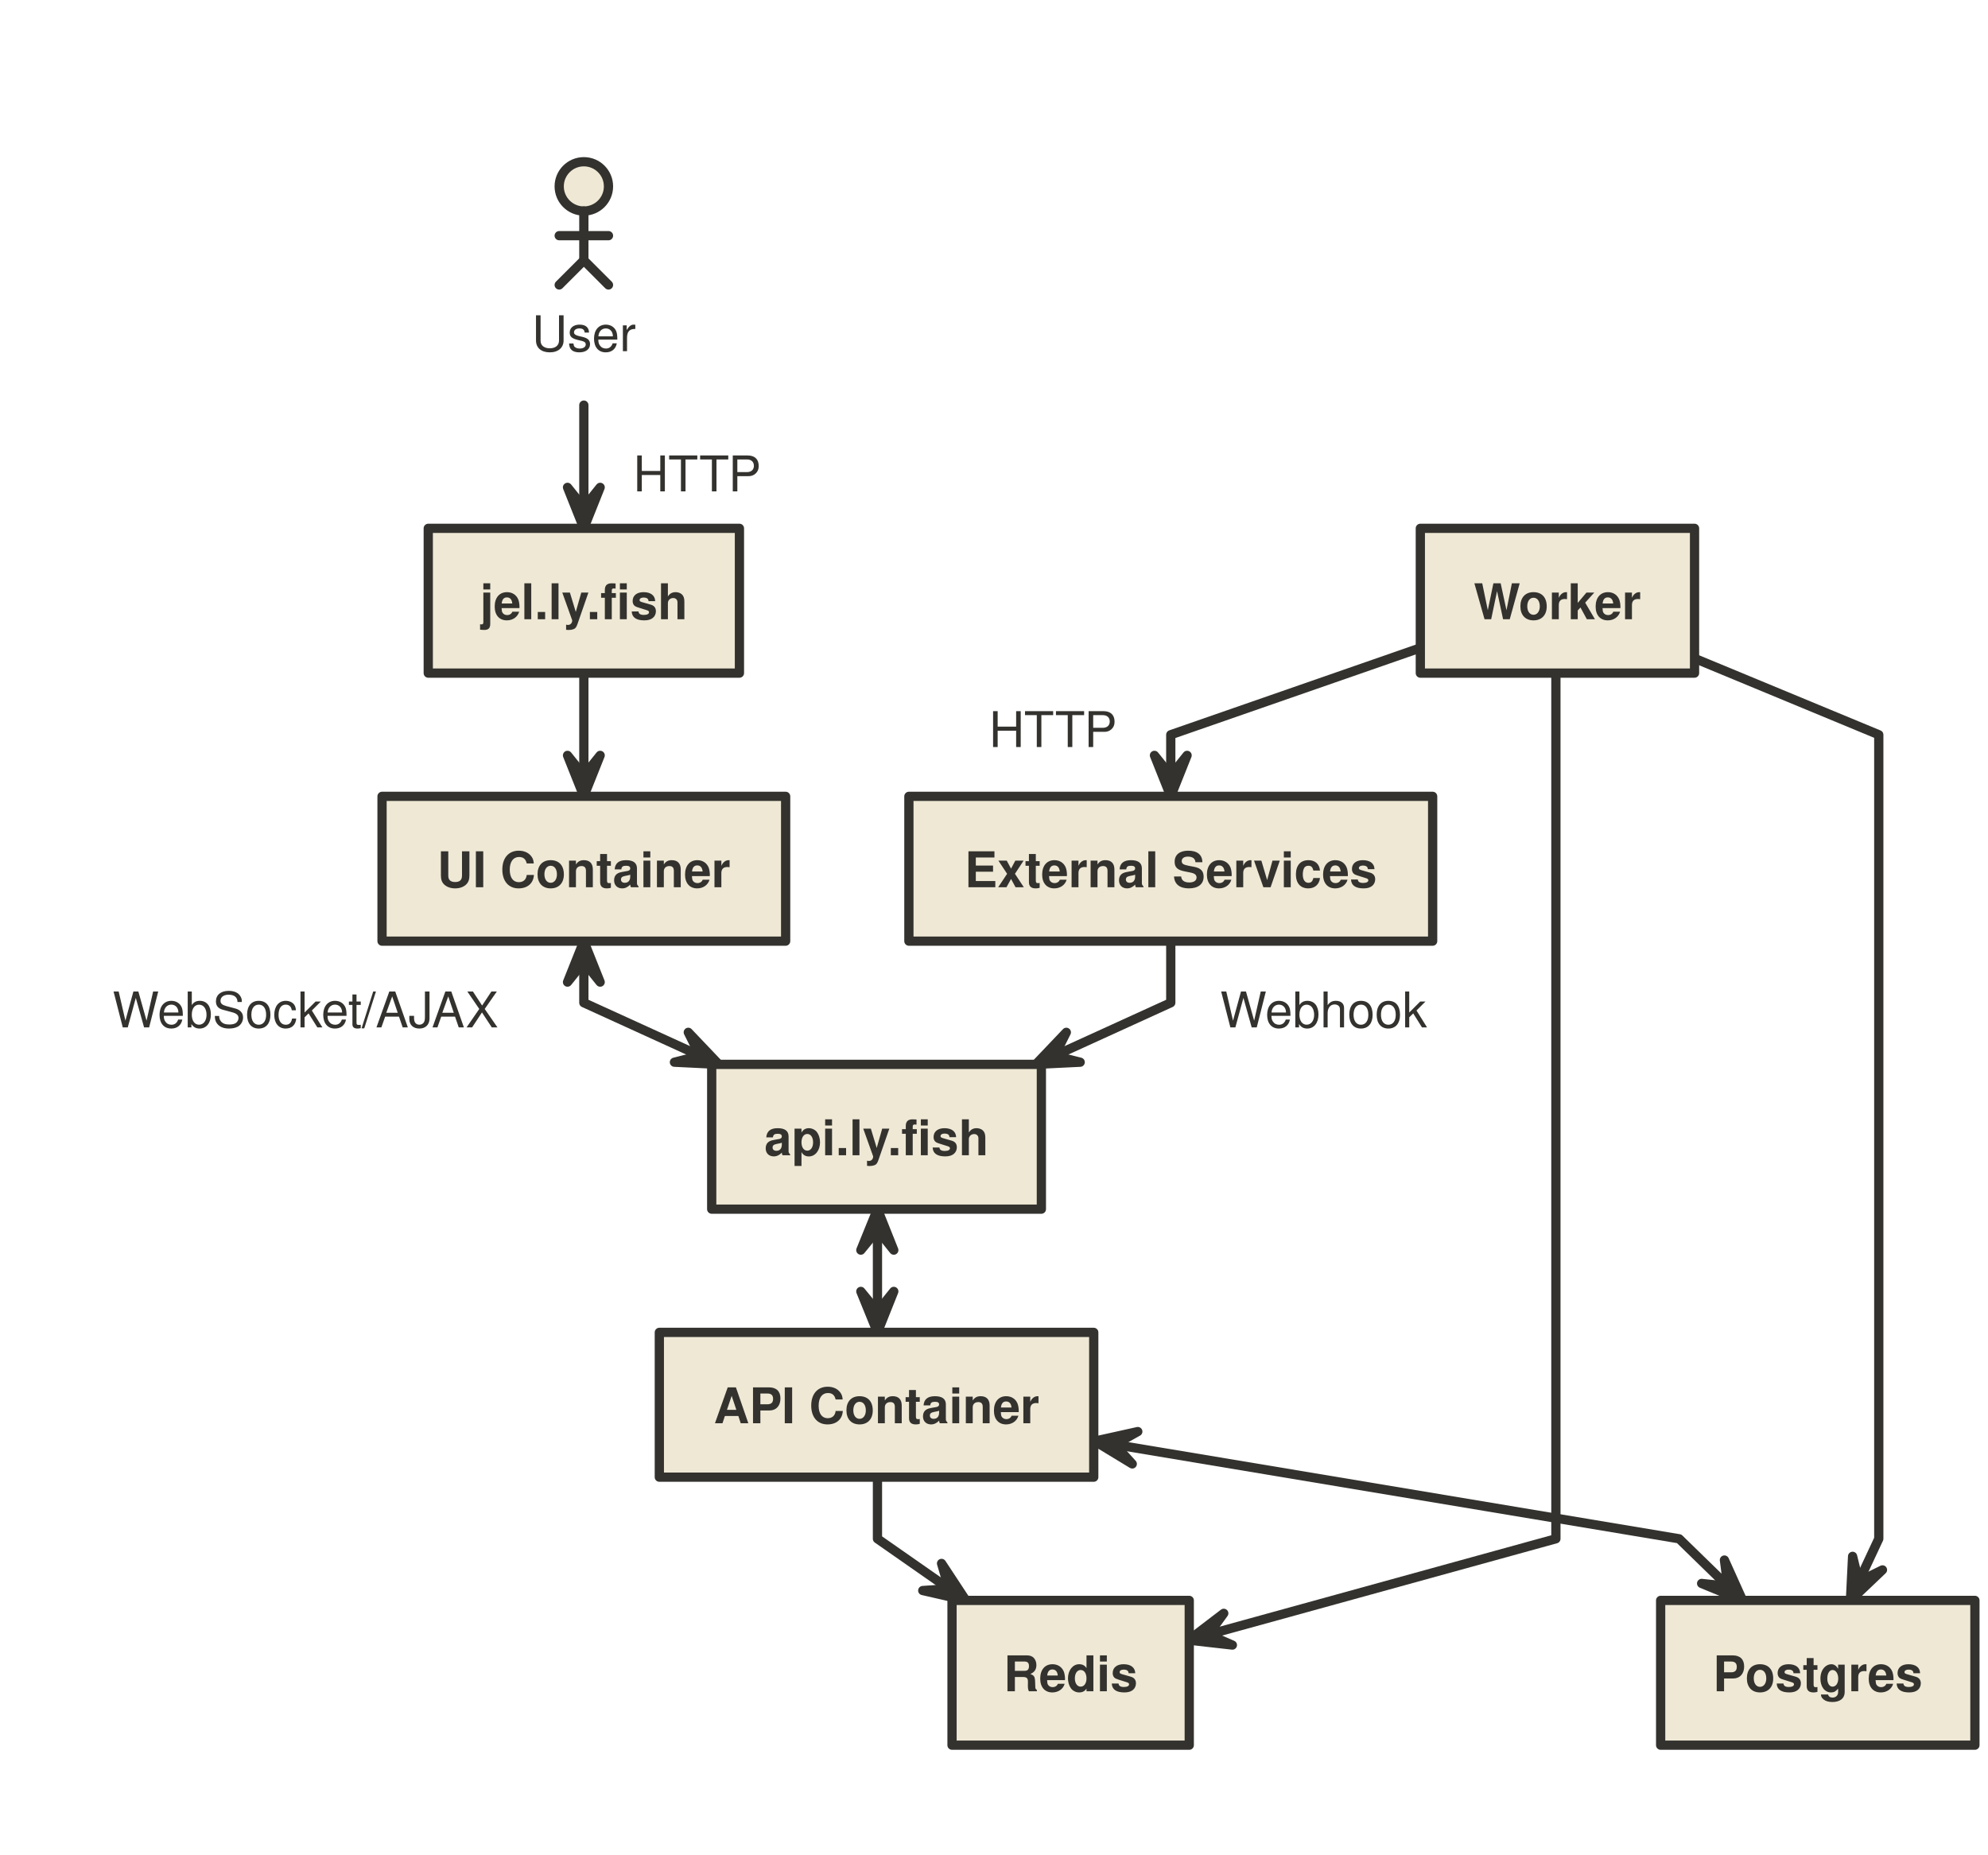
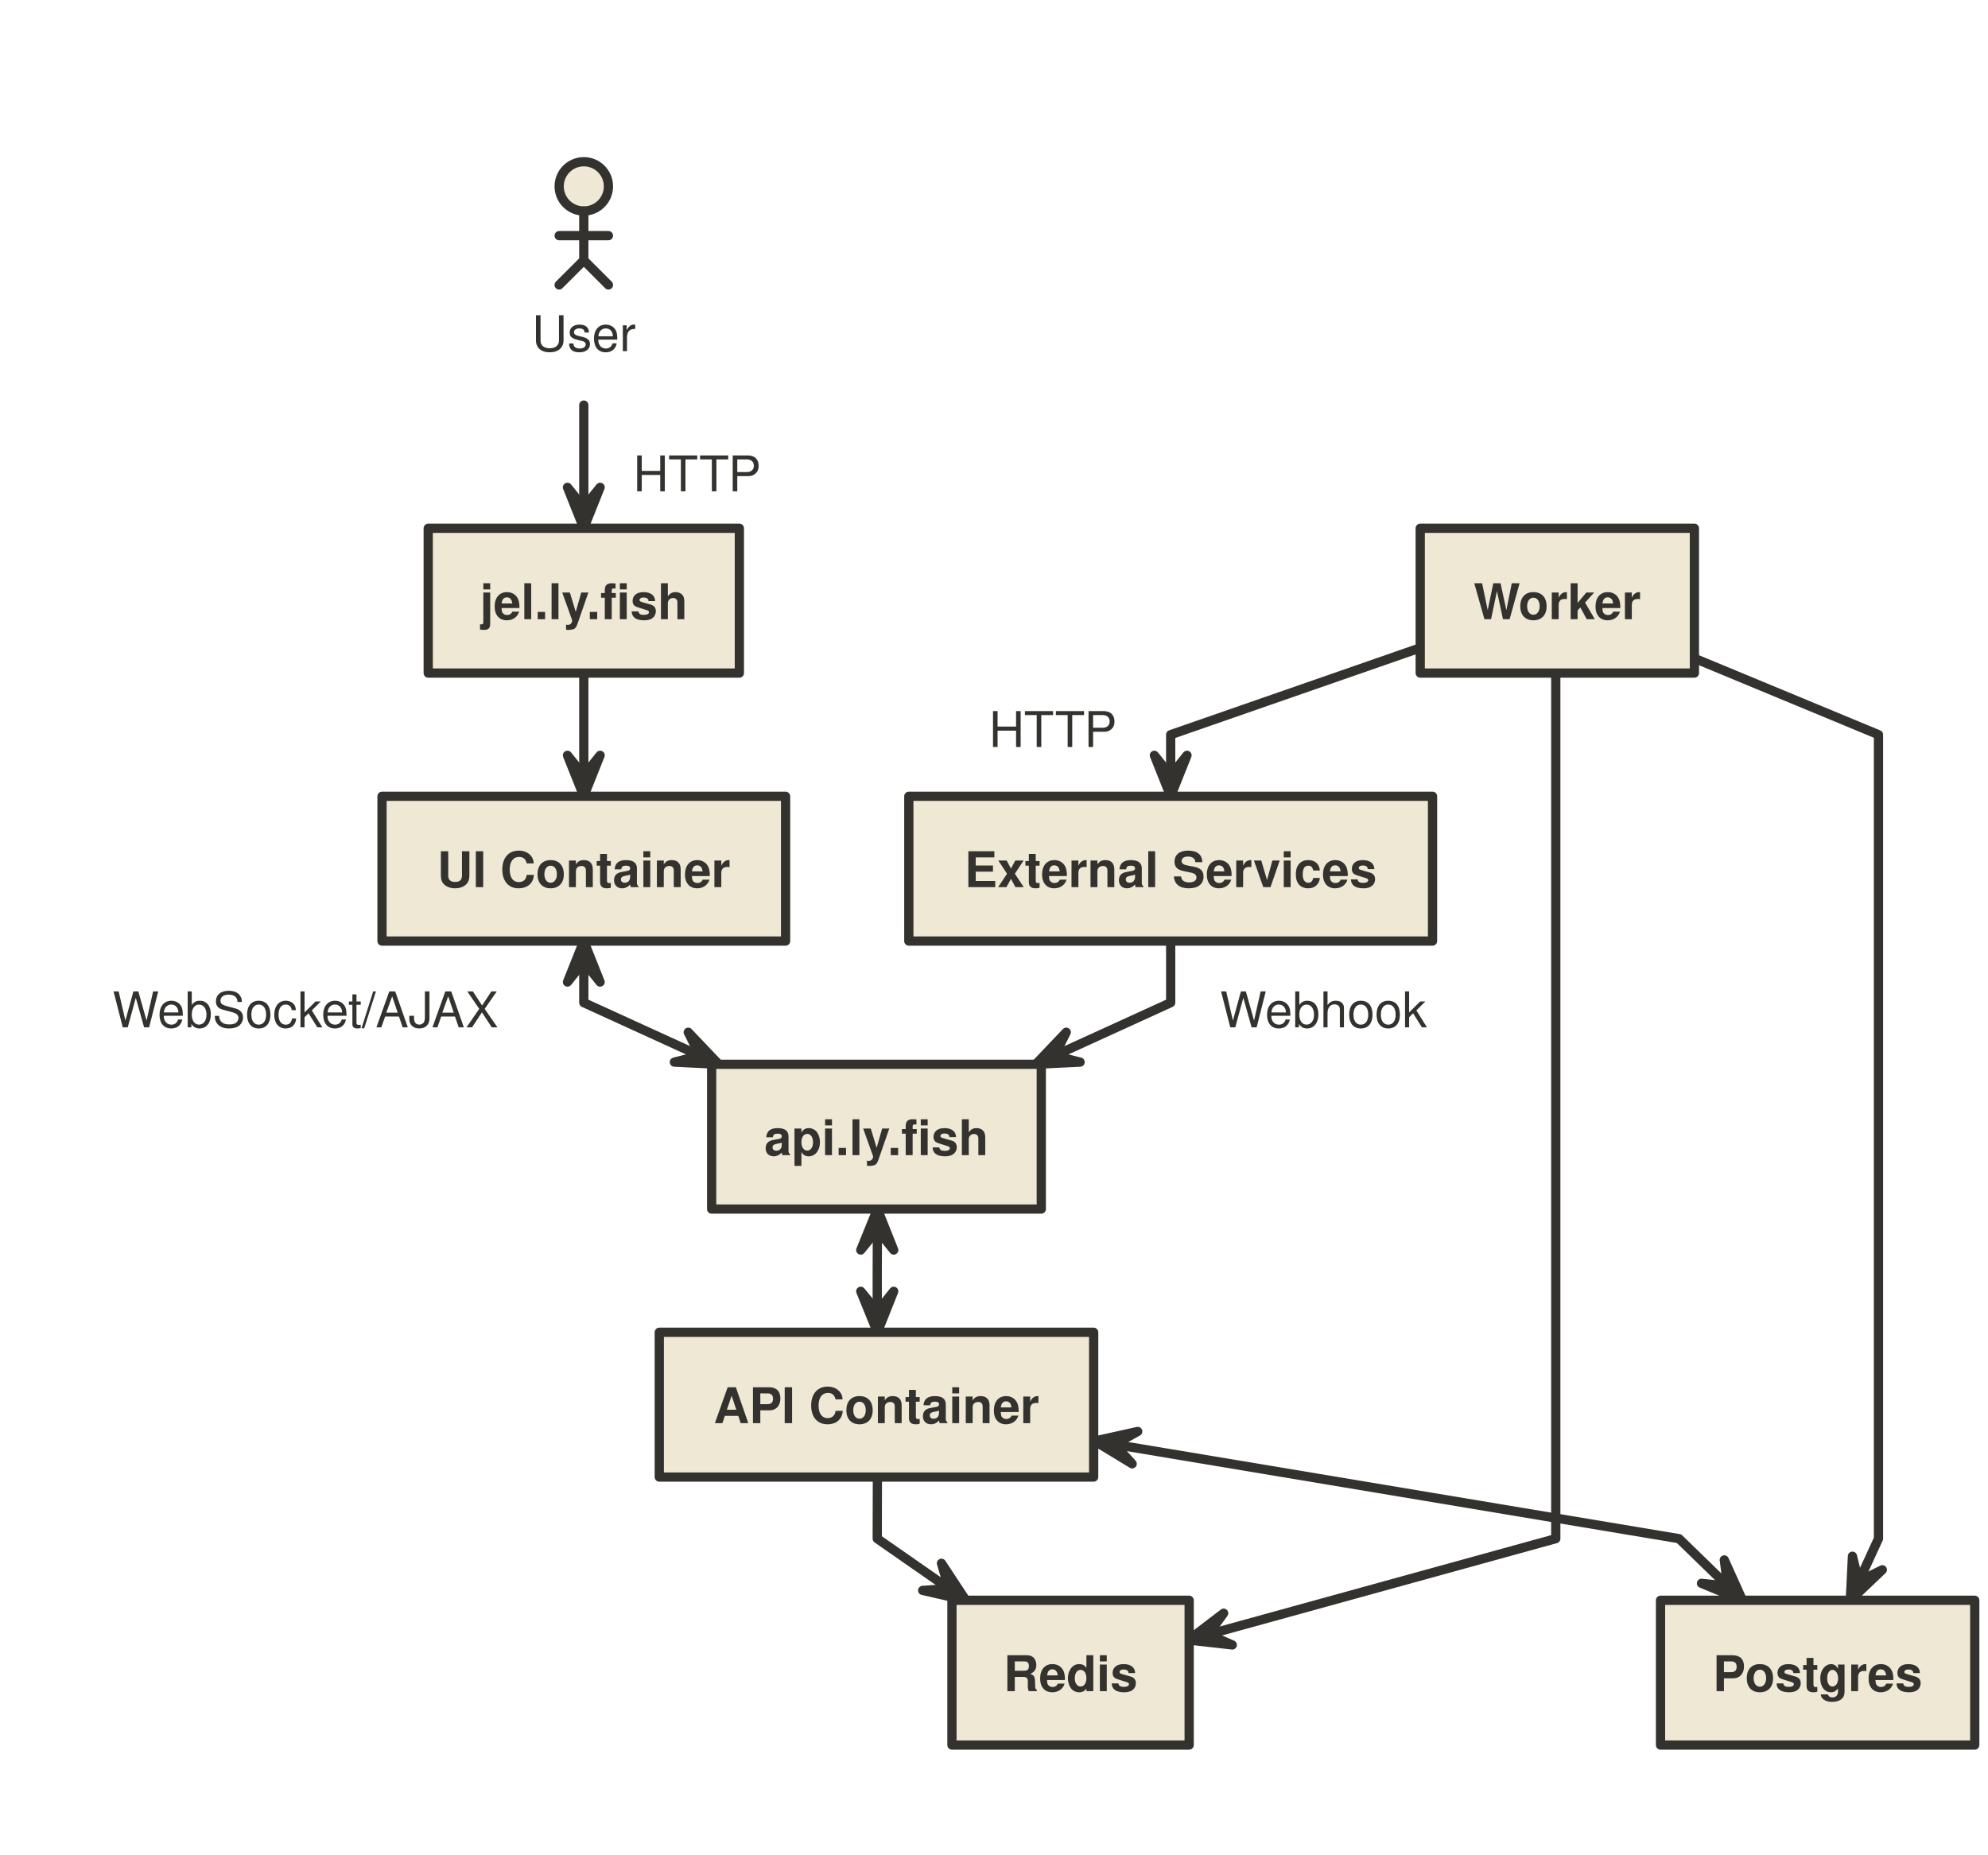
- <svg xmlns="http://www.w3.org/2000/svg" version="1.1" baseProfile="full" width="645.25" height="602" viewbox="0 0 645.25 602" style="font:bold  12pt Helvetica, Helvetica, sans-serif;;stroke-linejoin:round;stroke-linecap:round">
-   <rect x="0" y="0" height="602" width="645.25" style="stroke:none; fill:transparent;" />
-   <text x="205.5" y="159.5" style="fill: #33322E;font:normal  12pt Helvetica, Helvetica, sans-serif;">HTTP</text>
-   <path d="M189.5 131.5 L189.5 151.5 L189.5 164.8 L189.5 164.8 " style="stroke:#33322E;fill:none;stroke-dasharray:none;stroke-width:3;" />
-   <path d="M184.2 158.2 L189.5 164.8 L194.8 158.2 L189.5 171.5 Z" style="stroke:#33322E;fill:#33322E;stroke-dasharray:none;stroke-width:3;" />
-   <path d="M189.5 218.5 L189.5 238.5 L189.5 251.8 L189.5 251.8 " style="stroke:#33322E;fill:none;stroke-dasharray:none;stroke-width:3;" />
-   <path d="M184.2 245.2 L189.5 251.8 L194.8 245.2 L189.5 258.5 Z" style="stroke:#33322E;fill:#33322E;stroke-dasharray:none;stroke-width:3;" />
-   <text x="36.5" y="333.5" style="fill: #33322E;font:normal  12pt Helvetica, Helvetica, sans-serif;">WebSocket/AJAX</text>
-   <path d="M189.5 312.2 L189.5 325.5 L227.2 342.7 L227.2 342.7 " style="stroke:#33322E;fill:none;stroke-dasharray:none;stroke-width:3;" />
-   <path d="M218.9 344.8 L227.2 342.7 L223.4 335.1 L233.3 345.5 Z" style="stroke:#33322E;fill:#33322E;stroke-dasharray:none;stroke-width:3;" />
-   <path d="M194.8 318.8 L189.5 312.2 L184.2 318.8 L189.5 305.5 Z" style="stroke:#33322E;fill:#33322E;stroke-dasharray:none;stroke-width:3;" />
-   <path d="M284.8 399.2 L284.8 412.5 L284.8 425.8 L284.8 425.8 " style="stroke:#33322E;fill:none;stroke-dasharray:none;stroke-width:3;" />
-   <path d="M279.4 419.2 L284.8 425.8 L290.1 419.2 L284.8 432.5 Z" style="stroke:#33322E;fill:#33322E;stroke-dasharray:none;stroke-width:3;" />
-   <path d="M290.1 405.8 L284.8 399.2 L279.4 405.8 L284.8 392.5 Z" style="stroke:#33322E;fill:#33322E;stroke-dasharray:none;stroke-width:3;" />
-   <path d="M284.8 479.5 L284.8 499.5 L308 515.7 L308 515.7 " style="stroke:#33322E;fill:none;stroke-dasharray:none;stroke-width:3;" />
-   <path d="M299.5 516.3 L308 515.7 L305.6 507.5 L313.5 519.5 Z" style="stroke:#33322E;fill:#33322E;stroke-dasharray:none;stroke-width:3;" />
-   <path d="M361.8 468.9 L545 499.5 L560.8 514.9 L560.8 514.9 " style="stroke:#33322E;fill:none;stroke-dasharray:none;stroke-width:3;" />
-   <path d="M552.3 514 L560.8 514.9 L559.7 506.4 L565.6 519.5 Z" style="stroke:#33322E;fill:#33322E;stroke-dasharray:none;stroke-width:3;" />
-   <path d="M369.3 464.7 L361.8 468.9 L367.5 475.2 L355.3 467.8 Z" style="stroke:#33322E;fill:#33322E;stroke-dasharray:none;stroke-width:3;" />
-   <path d="M549.5 213.5 L609.8 238.5 L609.8 282 L609.8 282 L609.8 325.5 L609.8 325.5 L609.8 369 L609.8 369 L609.8 412.5 L609.8 412.5 L609.8 456 L609.8 456 L609.8 499.5 L609.8 499.5 L603.3 513.4 L603.3 513.4 " style="stroke:#33322E;fill:none;stroke-dasharray:none;stroke-width:3;" />
-   <path d="M601.3 505.2 L603.3 513.4 L611 509.6 L600.6 519.5 Z" style="stroke:#33322E;fill:#33322E;stroke-dasharray:none;stroke-width:3;" />
-   <path d="M505 218.5 L505 238.5 L505 282 L505 282 L505 325.5 L505 325.5 L505 369 L505 369 L505 412.5 L505 412.5 L505 456 L505 456 L505 499.5 L505 499.5 L392.2 530.6 L392.2 530.6 " style="stroke:#33322E;fill:none;stroke-dasharray:none;stroke-width:3;" />
-   <path d="M397.2 523.7 L392.2 530.6 L400 534 L385.8 532.4 Z" style="stroke:#33322E;fill:#33322E;stroke-dasharray:none;stroke-width:3;" />
-   <text x="321" y="242.5" style="fill: #33322E;font:normal  12pt Helvetica, Helvetica, sans-serif;">HTTP</text>
-   <path d="M460.5 210.5 L380 238.5 L380 251.8 L380 251.8 " style="stroke:#33322E;fill:none;stroke-dasharray:none;stroke-width:3;" />
-   <path d="M374.7 245.2 L380 251.8 L385.3 245.2 L380 258.5 Z" style="stroke:#33322E;fill:#33322E;stroke-dasharray:none;stroke-width:3;" />
-   <text x="396" y="333.5" style="fill: #33322E;font:normal  12pt Helvetica, Helvetica, sans-serif;">Webhook</text>
-   <path d="M380 305.5 L380 325.5 L342.3 342.7 L342.3 342.7 " style="stroke:#33322E;fill:none;stroke-dasharray:none;stroke-width:3;" />
-   <path d="M346.1 335.1 L342.3 342.7 L350.6 344.8 L336.2 345.5 Z" style="stroke:#33322E;fill:#33322E;stroke-dasharray:none;stroke-width:3;" />
-   <circle r="8" cx="189.5" cy="60.5" data-name="User" style="stroke:#33322E;fill:#eee8d5;stroke-dasharray:none;stroke-width:3;" />
-   <path d="M189.5 68.5 L189.5 84.5" data-name="User" style="stroke:#33322E;fill:none;stroke-dasharray:none;stroke-width:3;" />
-   <path d="M181.5 76.5 L197.5 76.5" data-name="User" style="stroke:#33322E;fill:none;stroke-dasharray:none;stroke-width:3;" />
-   <path d="M181.5 92.5 L189.5 84.5 L197.5 92.5" data-name="User" style="stroke:#33322E;fill:none;stroke-dasharray:none;stroke-width:3;" />
-   <text x="189.5" y="114" style="fill: #33322E;font:normal  12pt Helvetica, Helvetica, sans-serif;text-anchor: middle;" data-name="User">User</text>
-   <rect x="139" y="171.5" height="47" width="101" data-name="jel.ly.fish" style="stroke:#33322E;fill:#eee8d5;stroke-dasharray:none;stroke-width:3;" />
-   <text x="189.5" y="201" style="fill: #33322E;font:bold  12pt Helvetica, Helvetica, sans-serif;text-anchor: middle;" data-name="jel.ly.fish">jel.ly.fish</text>
-   <rect x="124" y="258.5" height="47" width="131" data-name="UI Container" style="stroke:#33322E;fill:#eee8d5;stroke-dasharray:none;stroke-width:3;" />
-   <text x="189.5" y="288" style="fill: #33322E;font:bold  12pt Helvetica, Helvetica, sans-serif;text-anchor: middle;" data-name="UI Container">UI Container</text>
-   <rect x="231" y="345.5" height="47" width="107" data-name="api.ly.fish" style="stroke:#33322E;fill:#eee8d5;stroke-dasharray:none;stroke-width:3;" />
-   <text x="284.5" y="375" style="fill: #33322E;font:bold  12pt Helvetica, Helvetica, sans-serif;text-anchor: middle;" data-name="api.ly.fish">api.ly.fish</text>
-   <rect x="214" y="432.5" height="47" width="141" data-name="API Container" style="stroke:#33322E;fill:#eee8d5;stroke-dasharray:none;stroke-width:3;" />
-   <text x="284.5" y="462" style="fill: #33322E;font:bold  12pt Helvetica, Helvetica, sans-serif;text-anchor: middle;" data-name="API Container">API Container</text>
-   <rect x="309" y="519.5" height="47" width="77" data-name="Redis" style="stroke:#33322E;fill:#eee8d5;stroke-dasharray:none;stroke-width:3;" />
-   <text x="347.5" y="549" style="fill: #33322E;font:bold  12pt Helvetica, Helvetica, sans-serif;text-anchor: middle;" data-name="Redis">Redis</text>
-   <rect x="539" y="519.5" height="47" width="102" data-name="Postgres" style="stroke:#33322E;fill:#eee8d5;stroke-dasharray:none;stroke-width:3;" />
-   <text x="590" y="549" style="fill: #33322E;font:bold  12pt Helvetica, Helvetica, sans-serif;text-anchor: middle;" data-name="Postgres">Postgres</text>
-   <rect x="461" y="171.5" height="47" width="89" data-name="Worker" style="stroke:#33322E;fill:#eee8d5;stroke-dasharray:none;stroke-width:3;" />
-   <text x="505.5" y="201" style="fill: #33322E;font:bold  12pt Helvetica, Helvetica, sans-serif;text-anchor: middle;" data-name="Worker">Worker</text>
-   <rect x="295" y="258.5" height="47" width="170" data-name="External Services" style="stroke:#33322E;fill:#eee8d5;stroke-dasharray:none;stroke-width:3;" />
-   <text x="380" y="288" style="fill: #33322E;font:bold  12pt Helvetica, Helvetica, sans-serif;text-anchor: middle;" data-name="External Services">External Services</text>
+ <svg xmlns="http://www.w3.org/2000/svg" version="1.1" baseProfile="full" width="645.3" height="602.0" viewbox="0 0 645.25 602">
+   <g stroke-width="1.0" text-align="left" font="12pt Helvetica, Arial, sans-serif" font-size="12pt" font-family="Helvetica" font-weight="bold" font-style="normal">
+     <g transform="translate(0.5, 0.5)" font-family="Helvetica" font-size="12pt" font-weight="bold" font-style="normal" stroke-width="3.0" stroke-linejoin="round" stroke-linecap="round" stroke="#33322E">
+       <g stroke="transparent" fill="transparent">
+         <rect x="0.0" y="0.0" height="602.0" width="645.3" stroke="none" />
+       </g>
+       <g transform="translate(103.5, 16)" fill="#33322E">
+         <g transform="translate(20, 20)" fill="#33322E" font-family="Helvetica" font-size="12pt" font-weight="normal" font-style="normal">
+           <text x="81.5" y="123.0" stroke="none">HTTP</text>
+           <path d="M65.5 95.0 L65.5 115 L65.5 128.333 L65.5 128.3 " fill="none" />
+           <path d="M60.2 121.7 L65.5 128.3 L70.8 121.7 L65.5 135.0 Z" />
+           <path d="M65.5 182.0 L65.5 202 L65.5 215.333 L65.5 215.3 " fill="none" />
+           <path d="M60.2 208.7 L65.5 215.3 L70.8 208.7 L65.5 222.0 Z" />
+           <text x="-87.5" y="297.0" stroke="none">WebSocket/AJAX</text>
+           <path d="M65.5 275.7 L65.5 289 L103.229 306.231 L103.2 306.2 " fill="none" />
+           <path d="M94.9 308.3 L103.2 306.2 L99.4 298.6 L109.3 309.0 Z" />
+           <path d="M70.8 282.3 L65.5 275.7 L60.2 282.3 L65.5 269.0 Z" />
+           <path d="M160.8 362.7 L160.75 376 L160.75 389.333 L160.8 389.3 " fill="none" />
+           <path d="M155.4 382.7 L160.8 389.3 L166.1 382.7 L160.8 396.0 Z" />
+           <path d="M166.1 369.3 L160.8 362.7 L155.4 369.3 L160.8 356.0 Z" />
+           <path d="M160.8 443.0 L160.75 463 L184.014 479.192 L184.0 479.2 " fill="none" />
+           <path d="M175.5 479.8 L184.0 479.2 L181.6 471.0 L189.5 483.0 Z" />
+           <path d="M237.8 432.4 L421 463 L436.794 478.353 L436.8 478.4 " fill="none" />
+           <path d="M428.3 477.5 L436.8 478.4 L435.7 469.9 L441.6 483.0 Z" />
+           <path d="M245.3 428.2 L237.8 432.4 L243.5 438.7 L231.3 431.3 Z" />
+           <path d="M425.5 177.0 L485.75 202 L485.75 245.5 L485.75 245.5 L485.75 289 L485.75 289 L485.75 332.5 L485.75 332.5 L485.75 376 L485.75 376 L485.75 419.5 L485.75 419.5 L485.75 463 L485.75 463 L479.339 476.943 L479.3 476.9 " fill="none" />
+           <path d="M477.3 468.7 L479.3 476.9 L487.0 473.1 L476.6 483.0 Z" />
+           <path d="M381.0 182.0 L381 202 L381 245.5 L381 245.5 L381 289 L381 289 L381 332.5 L381 332.5 L381 376 L381 376 L381 419.5 L381 419.5 L381 463 L381 463 L268.177 494.111 L268.2 494.1 " fill="none" />
+           <path d="M273.2 487.2 L268.2 494.1 L276.0 497.5 L261.8 495.9 Z" />
+           <text x="197.0" y="206.0" stroke="none">HTTP</text>
+           <path d="M336.5 174.0 L256 202 L256 215.333 L256.0 215.3 " fill="none" />
+           <path d="M250.7 208.7 L256.0 215.3 L261.3 208.7 L256.0 222.0 Z" />
+           <text x="272.0" y="297.0" stroke="none">Webhook</text>
+           <path d="M256.0 269.0 L256 289 L218.271 306.231 L218.3 306.2 " fill="none" />
+           <path d="M222.1 298.6 L218.3 306.2 L226.6 308.3 L212.2 309.0 Z" />
+           <g data-name="User">
+             <g fill="#eee8d5" stroke="#33322E" data-name="User">
+               <circle r="8.0" cx="65.5" cy="24.0" data-name="User" />
+               <path d="M65.5 32.0 L65.5 48.0" fill="none" data-name="User" />
+               <path d="M57.5 40.0 L73.5 40.0" fill="none" data-name="User" />
+               <path d="M57.5 56.0 L65.5 48.0 L73.5 56.0" fill="none" data-name="User" />
+             </g>
+             <g transform="translate(31, 48)" font-family="Helvetica" font-size="12pt" font-weight="normal" font-style="normal" data-name="User">
+               <g transform="translate(16, 16)" fill="#33322E" text-align="center" data-name="User">
+                 <text x="18.5" y="13.5" stroke="none" text-anchor="middle" data-name="User">User</text>
+               </g>
+             </g>
+           </g>
+           <g data-name="jel.ly.fish">
+             <g fill="#eee8d5" stroke="#33322E" data-name="jel.ly.fish">
+               <rect x="15.0" y="135.0" height="47.0" width="101.0" data-name="jel.ly.fish" />
+             </g>
+             <g transform="translate(15, 135)" font-family="Helvetica" font-size="12pt" font-weight="bold" font-style="normal" data-name="jel.ly.fish">
+               <g transform="translate(16, 16)" fill="#33322E" text-align="center" data-name="jel.ly.fish">
+                 <text x="34.5" y="13.5" stroke="none" text-anchor="middle" data-name="jel.ly.fish">jel.ly.fish</text>
+               </g>
+             </g>
+           </g>
+           <g data-name="UI Container">
+             <g fill="#eee8d5" stroke="#33322E" data-name="UI Container">
+               <rect x="0.0" y="222.0" height="47.0" width="131.0" data-name="UI Container" />
+             </g>
+             <g transform="translate(0, 222)" font-family="Helvetica" font-size="12pt" font-weight="bold" font-style="normal" data-name="UI Container">
+               <g transform="translate(16, 16)" fill="#33322E" text-align="center" data-name="UI Container">
+                 <text x="49.5" y="13.5" stroke="none" text-anchor="middle" data-name="UI Container">UI Container</text>
+               </g>
+             </g>
+           </g>
+           <g data-name="api.ly.fish">
+             <g fill="#eee8d5" stroke="#33322E" data-name="api.ly.fish">
+               <rect x="107.0" y="309.0" height="47.0" width="107.0" data-name="api.ly.fish" />
+             </g>
+             <g transform="translate(107, 309)" font-family="Helvetica" font-size="12pt" font-weight="bold" font-style="normal" data-name="api.ly.fish">
+               <g transform="translate(16, 16)" fill="#33322E" text-align="center" data-name="api.ly.fish">
+                 <text x="37.5" y="13.5" stroke="none" text-anchor="middle" data-name="api.ly.fish">api.ly.fish</text>
+               </g>
+             </g>
+           </g>
+           <g data-name="API Container">
+             <g fill="#eee8d5" stroke="#33322E" data-name="API Container">
+               <rect x="90.0" y="396.0" height="47.0" width="141.0" data-name="API Container" />
+             </g>
+             <g transform="translate(90, 396)" font-family="Helvetica" font-size="12pt" font-weight="bold" font-style="normal" data-name="API Container">
+               <g transform="translate(16, 16)" fill="#33322E" text-align="center" data-name="API Container">
+                 <text x="54.5" y="13.5" stroke="none" text-anchor="middle" data-name="API Container">API Container</text>
+               </g>
+             </g>
+           </g>
+           <g data-name="Redis">
+             <g fill="#eee8d5" stroke="#33322E" data-name="Redis">
+               <rect x="185.0" y="483.0" height="47.0" width="77.0" data-name="Redis" />
+             </g>
+             <g transform="translate(185, 483)" font-family="Helvetica" font-size="12pt" font-weight="bold" font-style="normal" data-name="Redis">
+               <g transform="translate(16, 16)" fill="#33322E" text-align="center" data-name="Redis">
+                 <text x="22.5" y="13.5" stroke="none" text-anchor="middle" data-name="Redis">Redis</text>
+               </g>
+             </g>
+           </g>
+           <g data-name="Postgres">
+             <g fill="#eee8d5" stroke="#33322E" data-name="Postgres">
+               <rect x="415.0" y="483.0" height="47.0" width="102.0" data-name="Postgres" />
+             </g>
+             <g transform="translate(415, 483)" font-family="Helvetica" font-size="12pt" font-weight="bold" font-style="normal" data-name="Postgres">
+               <g transform="translate(16, 16)" fill="#33322E" text-align="center" data-name="Postgres">
+                 <text x="35.0" y="13.5" stroke="none" text-anchor="middle" data-name="Postgres">Postgres</text>
+               </g>
+             </g>
+           </g>
+           <g data-name="Worker">
+             <g fill="#eee8d5" stroke="#33322E" data-name="Worker">
+               <rect x="337.0" y="135.0" height="47.0" width="89.0" data-name="Worker" />
+             </g>
+             <g transform="translate(337, 135)" font-family="Helvetica" font-size="12pt" font-weight="bold" font-style="normal" data-name="Worker">
+               <g transform="translate(16, 16)" fill="#33322E" text-align="center" data-name="Worker">
+                 <text x="28.5" y="13.5" stroke="none" text-anchor="middle" data-name="Worker">Worker</text>
+               </g>
+             </g>
+           </g>
+           <g data-name="External Services">
+             <g fill="#eee8d5" stroke="#33322E" data-name="External Services">
+               <rect x="171.0" y="222.0" height="47.0" width="170.0" data-name="External Services" />
+             </g>
+             <g transform="translate(171, 222)" font-family="Helvetica" font-size="12pt" font-weight="bold" font-style="normal" data-name="External Services">
+               <g transform="translate(16, 16)" fill="#33322E" text-align="center" data-name="External Services">
+                 <text x="69.0" y="13.5" stroke="none" text-anchor="middle" data-name="External Services">External Services</text>
+               </g>
+             </g>
+           </g>
+         </g>
+       </g>
+     </g>
+   </g>
</svg>
